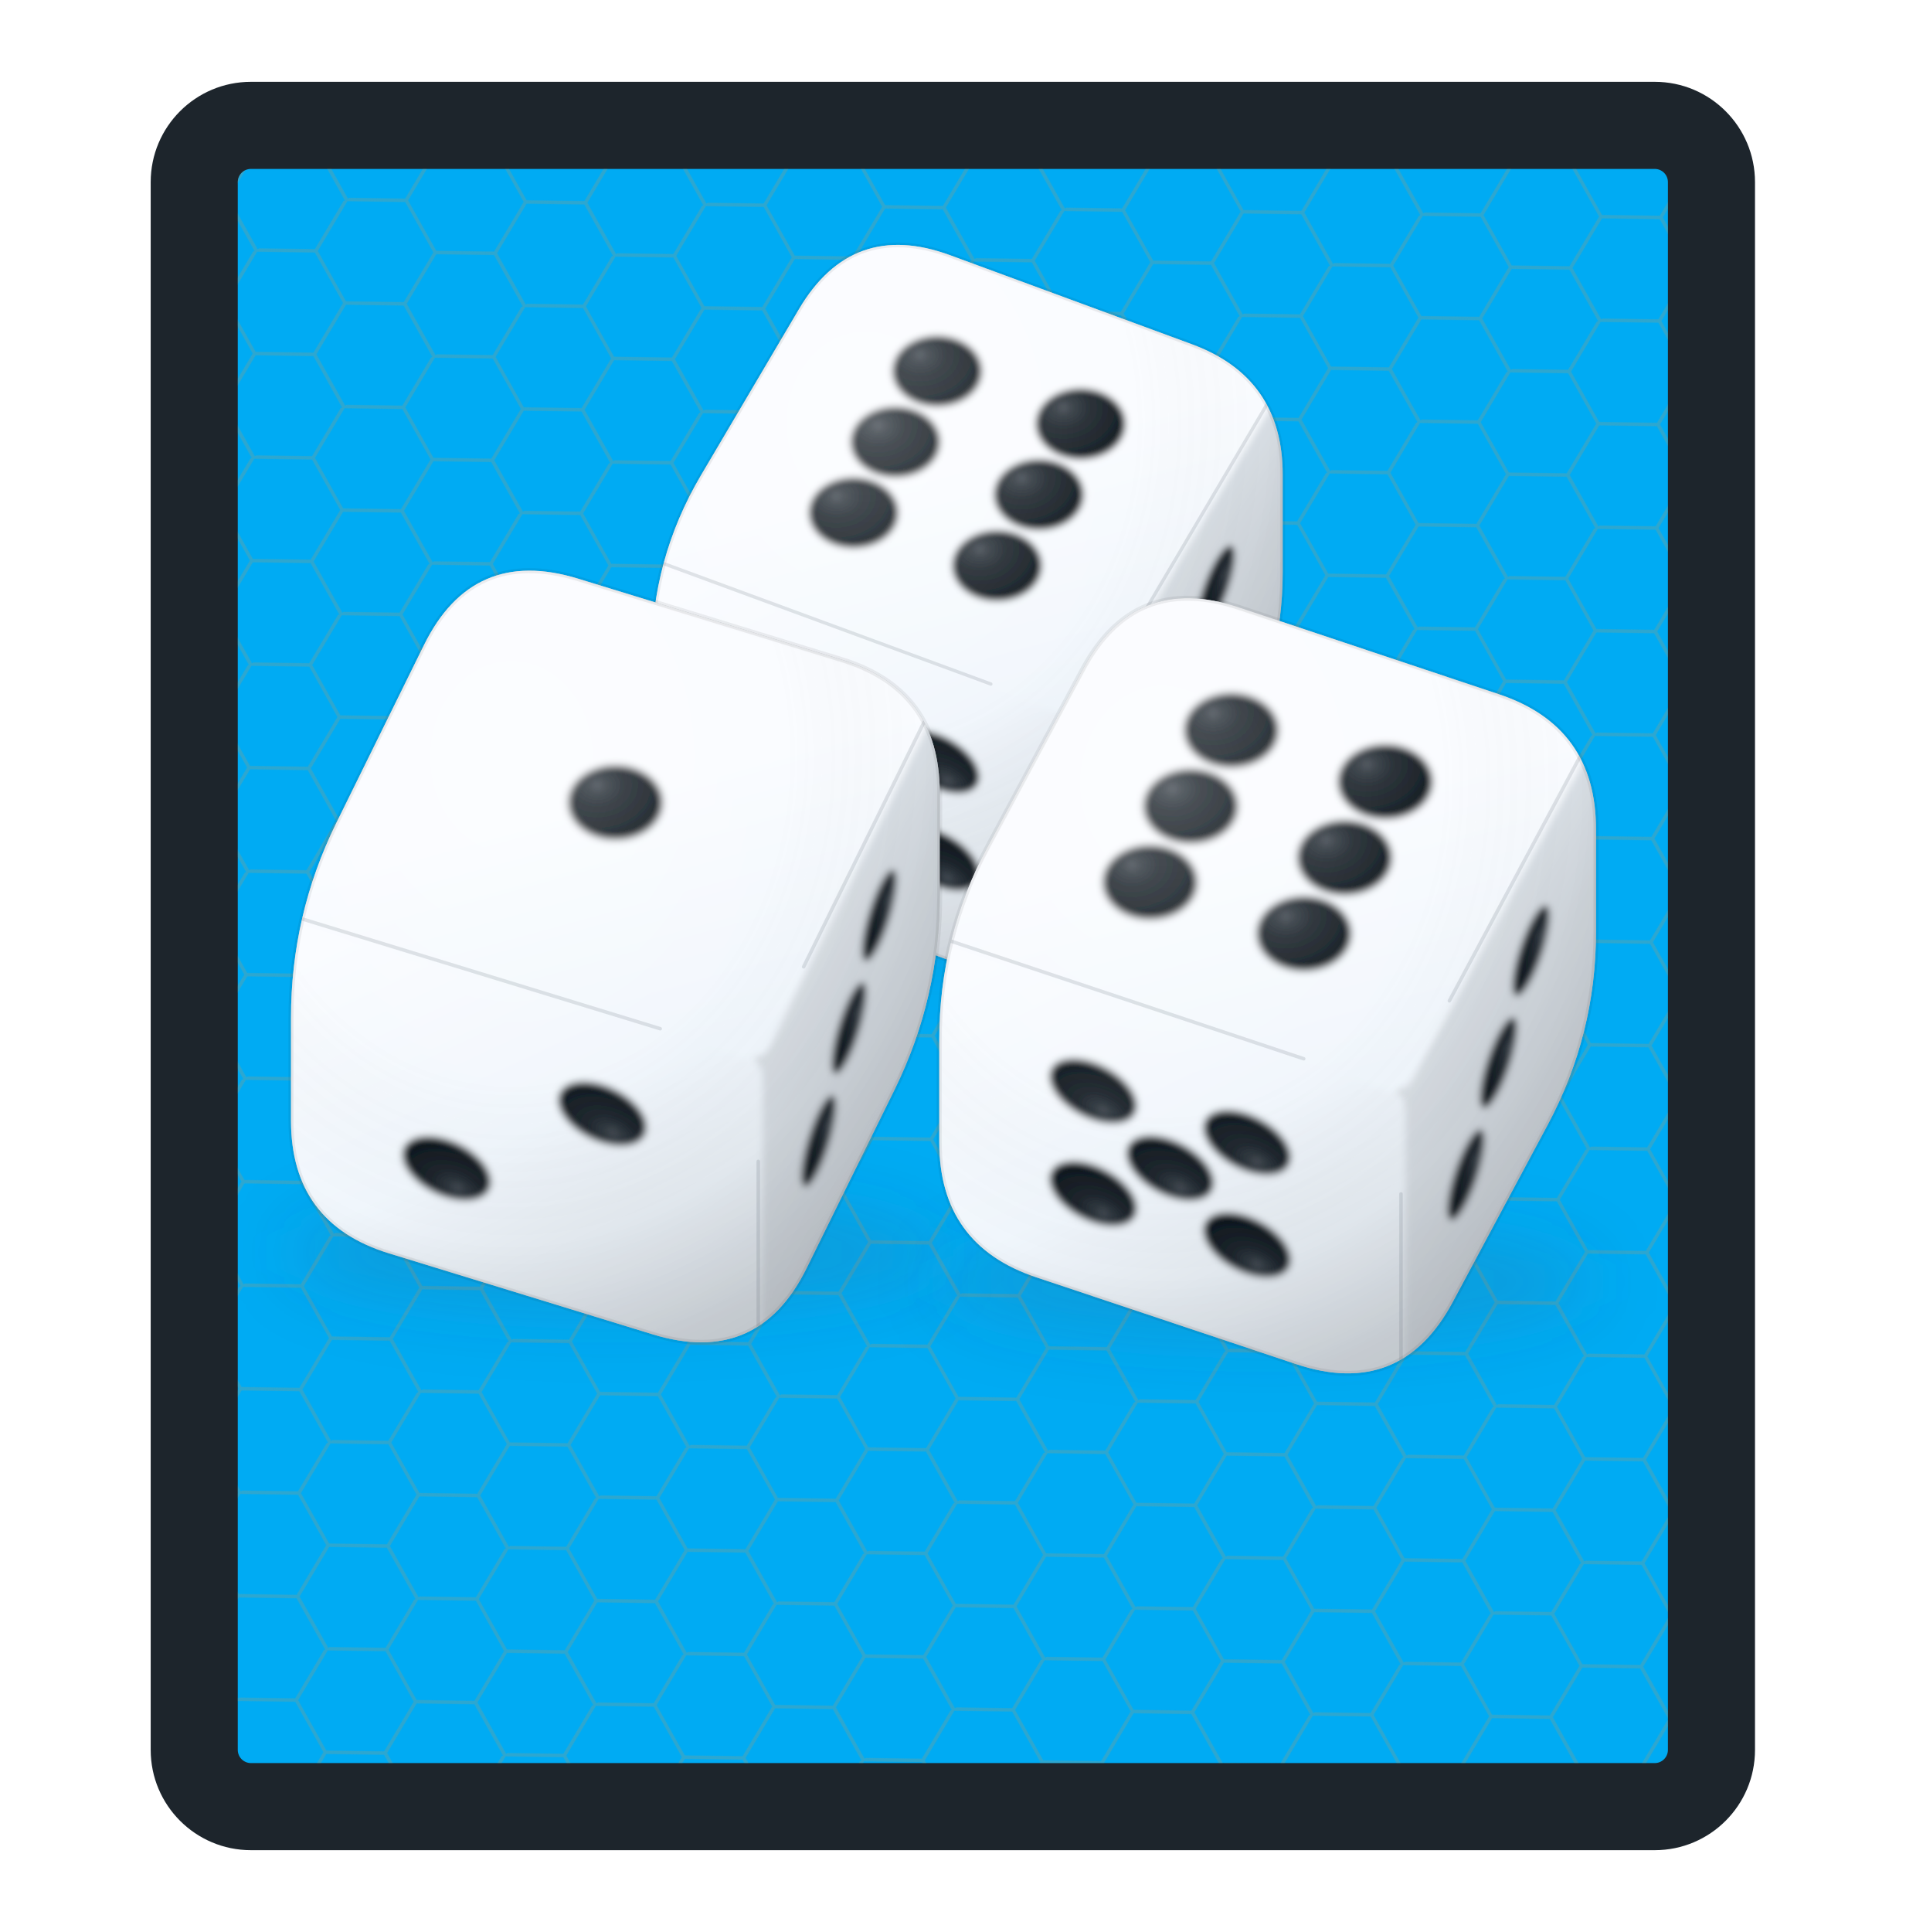
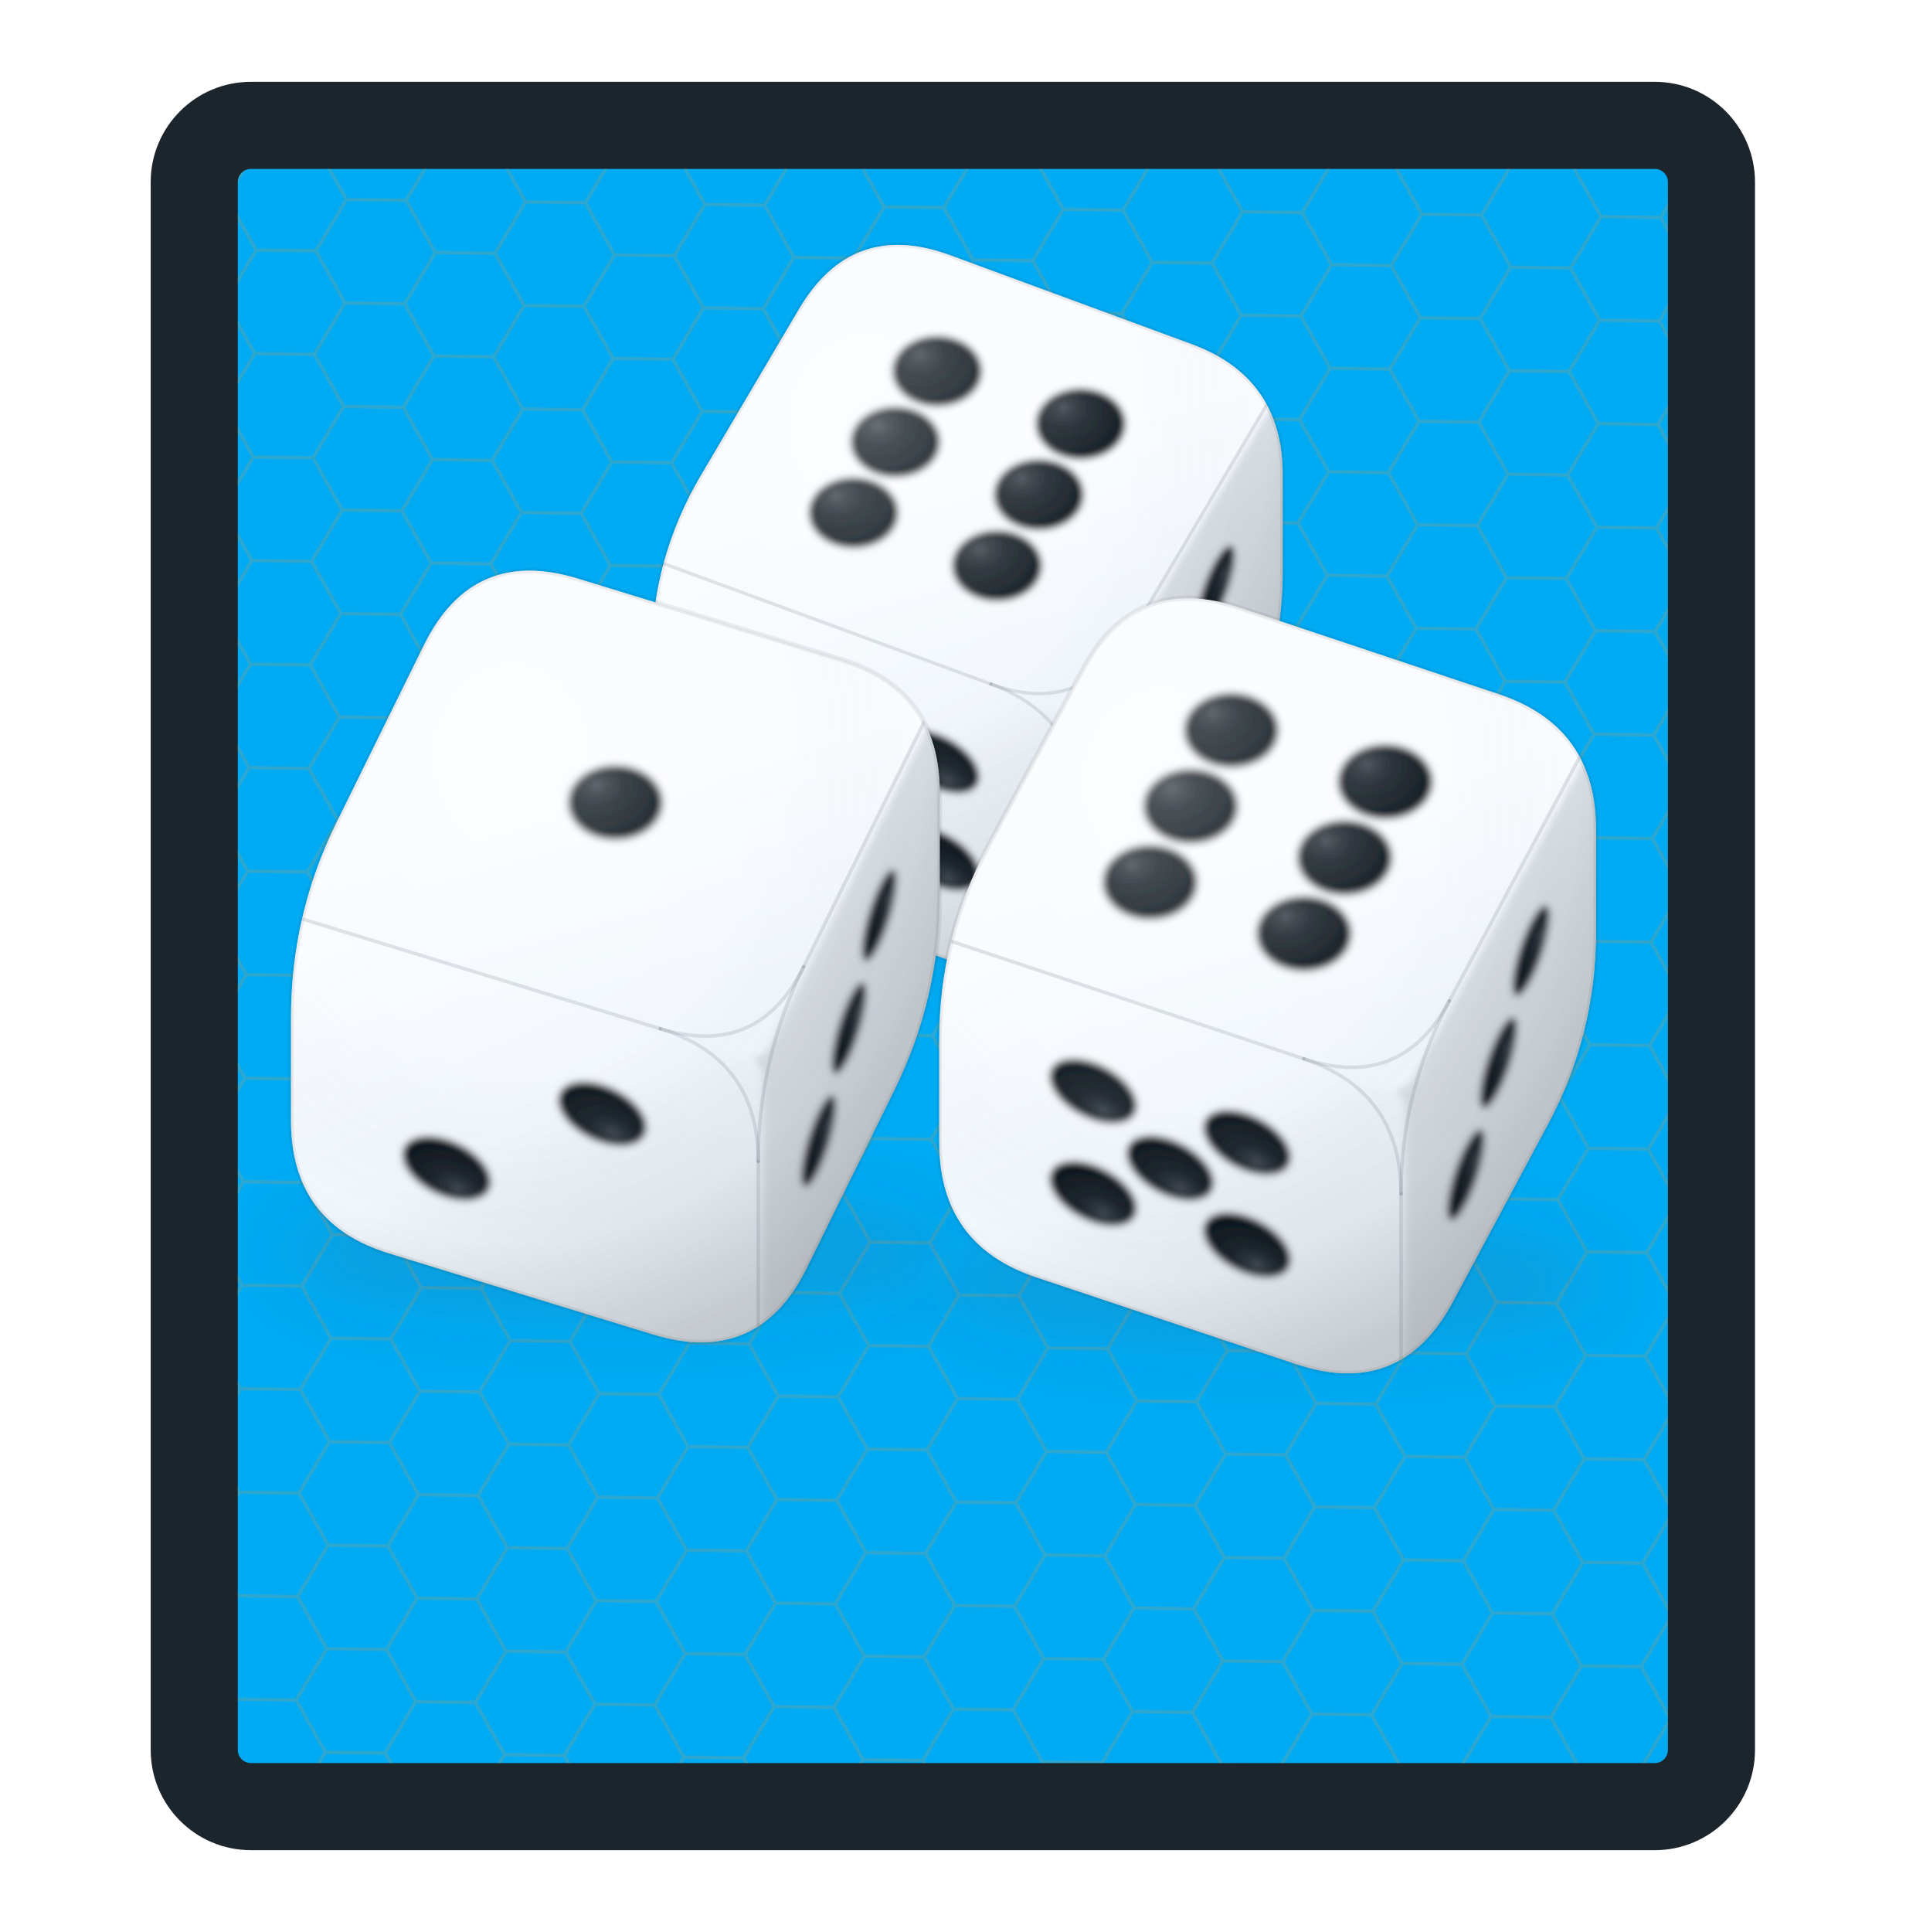
<svg xmlns="http://www.w3.org/2000/svg" viewBox="-361 -366 722 732" width="960" height="973" aria-hidden="true">
  <defs>
    <linearGradient id="dl5nhi" x1=".25" y1="0" x2=".6" y2="1">
      <stop offset="0" stop-color="#fafcff" />
      <stop offset="0.5" stop-color="#fafcff" />
      <stop offset="1" stop-color="#f0f6fc" />
    </linearGradient>
    <linearGradient id="ubnp6g" x1=".2" y1="0" x2=".7" y2="1">
      <stop offset="0" stop-color="#fafcff" />
      <stop offset="0.5" stop-color="#f0f6fc" />
      <stop offset="1" stop-color="#d1d7dd" />
    </linearGradient>
    <linearGradient id="rudlmm" x1=".2" y1="0" x2=".7" y2="1">
      <stop offset="0" stop-color="#f0f6fc" />
      <stop offset="0.5" stop-color="#cbd1d7" />
      <stop offset="1" stop-color="#b5bbc1" />
    </linearGradient>
    <radialGradient id="zwv00e" cx=".31" cy=".27" r=".78">
      <stop offset="0" stop-color="#525b63" />
      <stop offset=".1" stop-color="#303840" />
      <stop offset=".35" stop-color="#1d252c" />
      <stop offset="1" stop-color="#09131a" />
    </radialGradient>
    <radialGradient id="dzvcxc" cx=".34" cy=".24" r=".88">
      <stop offset="0" stop-color="#fff" stop-opacity=".22" />
      <stop offset=".48" stop-color="#fff" stop-opacity=".04" />
      <stop offset=".72" stop-color="#000" stop-opacity="0" />
      <stop offset="1" stop-color="#000" stop-opacity=".09" />
    </radialGradient>
    <filter id="s8lvgj" x="-60%" y="-60%" width="220%" height="220%">
      <feGaussianBlur stdDeviation="14" />
    </filter>
    <filter id="gaxolm" x="-60%" y="-60%" width="220%" height="220%">
      <feGaussianBlur stdDeviation="5" />
    </filter>
    <filter id="tde8v6" x="-20%" y="-20%" width="140%" height="140%">
      <feGaussianBlur stdDeviation="1.4" />
    </filter>
    <path id="mmhcub" d="M-129.4 24.5Q-129.4 -16.4 -111.4 -53.1L-76.4 -124.1Q-57 -163.6 -14.9 -150.7L90.3 -118.4Q129.4 -106.4 129.4 -65.4L129.4 -24.5Q129.4 16.4 111.4 53.1L76.4 124.1Q57 163.6 14.9 150.7L-90.3 118.4Q-129.4 106.4 -129.4 65.4Z" />
    <clipPath id="gzfhly">
      <use href="#mmhcub" />
    </clipPath>
    <path id="zv5tqm" d="M-92.2 116.3Q-131 103.4 -131 62.4L-131 21.5Q-131 -19.4 -111.7 -55.5L-73.9 -126Q-53.2 -164.8 -11.4 -150.9L92.2 -116.3Q131 -103.4 131 -62.4L131 -21.5Q131 19.4 111.7 55.5L73.9 126Q53.2 164.8 11.4 150.9Z" />
    <clipPath id="fe5i4u">
      <use href="#zv5tqm" />
    </clipPath>
    <path id="awz4v1" d="M-94.5 113.7Q-132.9 99.6 -132.9 58.7L-132.9 17.8Q-132.9 -23.1 -112.1 -58.4L-70.8 -128.4Q-48.4 -166.3 -7.1 -151.1L94.5 -113.7Q132.9 -99.6 132.9 -58.7L132.9 -17.8Q132.9 23.1 112.1 58.4L70.8 128.4Q48.4 166.3 7.1 151.1Z" />
    <clipPath id="q35gnv">
      <use href="#awz4v1" />
    </clipPath>
    <pattern id="h33nko" patternUnits="userSpaceOnUse" width="67.94" height="39.22" patternTransform="translate(20.51 36.64) rotate(60.78)">
      <path d="M0 19.612L11.323 39.223M11.323 39.223L33.968 39.223M33.968 39.223L45.291 19.612M45.291 19.612L33.968 0M33.968 0L11.323 0M11.323 0L0 19.612M45.291 19.612L67.936 19.612" fill="none" stroke="#b59e69" stroke-width="1.31" stroke-opacity=".25" />
    </pattern>
  </defs>
  <rect x="-304" y="-335" width="608" height="670" rx="38" fill="#1d252c" />
  <rect x="-271" y="-302" width="542" height="604" rx="5" fill="#00abf3" />
  <rect x="-271" y="-302" width="542" height="604" rx="5" fill="url(#h33nko)" />
  <g transform="translate(5.4 -133.3) scale(0.9)">
    <ellipse cx="0" cy="118" rx="132" ry="24" fill="#43525f" fill-opacity=".16" filter="url(#s8lvgj)" />
    <ellipse cx="0" cy="112" rx="62" ry="11" fill="#43525f" fill-opacity=".18" filter="url(#gaxolm)" />
  </g>
  <g transform="translate(-127.9 -3.6) scale(0.95)">
    <ellipse cx="0" cy="118" rx="132" ry="24" fill="#43525f" fill-opacity=".16" filter="url(#s8lvgj)" />
    <ellipse cx="0" cy="112" rx="62" ry="11" fill="#43525f" fill-opacity=".18" filter="url(#gaxolm)" />
  </g>
  <g transform="translate(119.3 7.5) scale(0.95)">
    <ellipse cx="0" cy="118" rx="132" ry="24" fill="#43525f" fill-opacity=".16" filter="url(#s8lvgj)" />
    <ellipse cx="0" cy="112" rx="62" ry="11" fill="#43525f" fill-opacity=".18" filter="url(#gaxolm)" />
  </g>
  <ellipse cx="-61.2" cy="-14.5" rx="36" ry="9" fill="#43525f" fill-opacity=".14" filter="url(#gaxolm)" />
  <ellipse cx="62.4" cy="-8.9" rx="36" ry="9" fill="#43525f" fill-opacity=".14" filter="url(#gaxolm)" />
  <g transform="translate(5.4 -133.3) scale(0.9)">
    <use href="#awz4v1" fill="#b8bec3" />
    <g clip-path="url(#q35gnv)" filter="url(#tde8v6)">
      <path d="M133.7 -93.3Q133.7 -102.3 129.1 -94.5L52.1 36Q47.6 43.7 47.6 52.7L47.6 159.9Q47.6 168.9 52.1 161.2L129.1 30.7Q133.7 22.9 133.7 13.9Z" fill="url(#rudlmm)" />
      <ellipse cx="104.7" cy="-11" rx="19" ry="4.9" transform="rotate(110.2 104.7 -11)" fill="url(#zwv00e)" />
      <ellipse cx="90.6" cy="33.3" rx="19" ry="4.9" transform="rotate(110.2 90.6 33.3)" fill="url(#zwv00e)" />
      <ellipse cx="76.6" cy="77.7" rx="19" ry="4.9" transform="rotate(110.2 76.6 77.7)" fill="url(#zwv00e)" />
      <path d="M50.2 52Q50.2 43 41.8 39.9L-126.2 -21.9Q-134.7 -25 -134.7 -16L-134.7 91.2Q-134.7 100.2 -126.2 103.3L41.8 165.1Q50.2 168.2 50.2 159.2Z" fill="url(#ubnp6g)" />
      <ellipse cx="-12" cy="62.2" rx="19" ry="10.6" transform="rotate(-149.5 -12 62.2)" fill="url(#zwv00e)" />
      <ellipse cx="-72.4" cy="40" rx="19" ry="10.6" transform="rotate(-149.5 -72.4 40)" fill="url(#zwv00e)" />
      <ellipse cx="-42.2" cy="71.6" rx="19" ry="10.6" transform="rotate(-149.5 -42.2 71.6)" fill="url(#zwv00e)" />
      <ellipse cx="-12" cy="103.1" rx="19" ry="10.6" transform="rotate(-149.5 -12 103.1)" fill="url(#zwv00e)" />
      <ellipse cx="-72.4" cy="80.9" rx="19" ry="10.6" transform="rotate(-149.5 -72.4 80.9)" fill="url(#zwv00e)" />
      <path d="M-54 -160.6Q-49.4 -168.4 -40.9 -165.3L127.1 -103.5Q135.5 -100.4 131 -92.6L54 37.9Q49.4 45.6 40.9 42.5L-127.1 -19.3Q-135.5 -22.4 -131 -30.1Z" fill="url(#dl5nhi)" />
      <ellipse cx="-12.6" cy="-102.3" rx="19" ry="15" transform="rotate(0 -12.6 -102.3)" fill="url(#zwv00e)" />
      <ellipse cx="47.8" cy="-80.1" rx="19" ry="15" transform="rotate(0 47.8 -80.1)" fill="url(#zwv00e)" />
      <ellipse cx="-30.2" cy="-72.5" rx="19" ry="15" transform="rotate(0 -30.2 -72.5)" fill="url(#zwv00e)" />
      <ellipse cx="30.2" cy="-50.3" rx="19" ry="15" transform="rotate(0 30.2 -50.3)" fill="url(#zwv00e)" />
      <ellipse cx="-47.8" cy="-42.7" rx="19" ry="15" transform="rotate(0 -47.8 -42.7)" fill="url(#zwv00e)" />
      <ellipse cx="12.6" cy="-20.4" rx="19" ry="15" transform="rotate(0 12.6 -20.4)" fill="url(#zwv00e)" />
    </g>
    <use href="#awz4v1" fill="url(#dzvcxc)" />
    <use href="#awz4v1" fill="none" stroke="#00000010" stroke-width="2" />
    <path clip-path="url(#q35gnv)" d="M48.4 84.4L48.4 151" fill="none" stroke="#43525f" stroke-opacity=".15" stroke-width="1.4" stroke-linecap="round" />
    <path clip-path="url(#q35gnv)" d="M69.2 8.3L126.2 -88.2" fill="none" stroke="#43525f" stroke-opacity=".15" stroke-width="1.4" stroke-linecap="round" />
    <path clip-path="url(#q35gnv)" d="M10 29.4L-127.8 -21.3" fill="none" stroke="#43525f" stroke-opacity=".15" stroke-width="1.4" stroke-linecap="round" />
+     <path clip-path="url(#q35gnv)" d="M48.4 84.4Q48.4 43.5 69.2 8.3" fill="none" stroke="#43525f" stroke-opacity=".15" stroke-width="1.4" stroke-linecap="round" />
+     <path clip-path="url(#q35gnv)" d="M48.4 84.4Q48.4 43.5 10 29.4" fill="none" stroke="#43525f" stroke-opacity=".15" stroke-width="1.4" stroke-linecap="round" />
+     <path clip-path="url(#q35gnv)" d="M69.2 8.3Q48.4 43.5 10 29.4" fill="none" stroke="#43525f" stroke-opacity=".15" stroke-width="1.4" stroke-linecap="round" />
  </g>
  <g transform="translate(-127.9 -3.6) scale(0.95)">
    <use href="#mmhcub" fill="#b8bec3" />
    <g clip-path="url(#gzfhly)" filter="url(#tde8v6)">
      <path d="M56.3 157.3Q56.3 166.3 60.2 158.2L126.2 24.2Q130.2 16.1 130.2 7.1L130.2 -100.1Q130.2 -109.1 126.2 -101L60.2 33Q56.3 41.1 56.3 50.1Z" fill="url(#rudlmm)" />
      <ellipse cx="81.1" cy="73.6" rx="19" ry="4.2" transform="rotate(107.1 81.1 73.6)" fill="url(#zwv00e)" />
      <ellipse cx="93.2" cy="28.6" rx="19" ry="4.2" transform="rotate(107.1 93.2 28.6)" fill="url(#zwv00e)" />
      <ellipse cx="105.3" cy="-16.4" rx="19" ry="4.2" transform="rotate(107.1 105.3 -16.4)" fill="url(#zwv00e)" />
      <path d="M-131.3 98Q-131.3 107 -122.7 109.7L50.2 162.7Q58.8 165.4 58.8 156.4L58.8 49.2Q58.8 40.2 50.2 37.5L-122.7 -15.5Q-131.3 -18.2 -131.3 -9.2Z" fill="url(#ubnp6g)" />
      <ellipse cx="-67.3" cy="84.5" rx="19" ry="10.9" transform="rotate(-153.8 -67.3 84.5)" fill="url(#zwv00e)" />
      <ellipse cx="-5.2" cy="62.7" rx="19" ry="10.9" transform="rotate(-153.8 -5.2 62.7)" fill="url(#zwv00e)" />
      <path d="M-62.1 -157.5Q-58.1 -165.6 -49.5 -163L123.4 -109.9Q132 -107.3 128 -99.2L62.1 34.8Q58.1 42.9 49.5 40.2L-123.4 -12.8Q-132 -15.5 -128 -23.6Z" fill="url(#dl5nhi)" />
      <ellipse cx="0" cy="-61.4" rx="19" ry="15" transform="rotate(0 0 -61.4)" fill="url(#zwv00e)" />
    </g>
    <use href="#mmhcub" fill="url(#dzvcxc)" />
    <use href="#mmhcub" fill="none" stroke="#00000010" stroke-width="2" />
    <path clip-path="url(#gzfhly)" d="M57 81.7L57 147.5" fill="none" stroke="#43525f" stroke-opacity=".15" stroke-width="1.4" stroke-linecap="round" />
    <path clip-path="url(#gzfhly)" d="M75.1 4.1L123.2 -93.6" fill="none" stroke="#43525f" stroke-opacity=".15" stroke-width="1.4" stroke-linecap="round" />
    <path clip-path="url(#gzfhly)" d="M17.9 28.8L-125 -15" fill="none" stroke="#43525f" stroke-opacity=".15" stroke-width="1.4" stroke-linecap="round" />
+     <path clip-path="url(#gzfhly)" d="M57 81.7Q57 40.8 75.1 4.1" fill="none" stroke="#43525f" stroke-opacity=".15" stroke-width="1.4" stroke-linecap="round" />
+     <path clip-path="url(#gzfhly)" d="M57 81.7Q57 40.8 17.9 28.8" fill="none" stroke="#43525f" stroke-opacity=".15" stroke-width="1.4" stroke-linecap="round" />
+     <path clip-path="url(#gzfhly)" d="M75.1 4.1Q57 40.8 17.9 28.8" fill="none" stroke="#43525f" stroke-opacity=".15" stroke-width="1.4" stroke-linecap="round" />
  </g>
  <g transform="translate(119.3 7.5) scale(0.95)">
    <use href="#zv5tqm" fill="#b8bec3" />
    <g clip-path="url(#fe5i4u)" filter="url(#tde8v6)">
      <path d="M131.8 -97Q131.8 -106 127.6 -98.1L56.6 34.4Q52.4 42.3 52.4 51.3L52.4 158.5Q52.4 167.5 56.6 159.6L127.6 27.1Q131.8 19.2 131.8 10.2Z" fill="url(#rudlmm)" />
      <ellipse cx="105.1" cy="-14" rx="19" ry="4.5" transform="rotate(108.5 105.1 -14)" fill="url(#zwv00e)" />
      <ellipse cx="92.1" cy="30.7" rx="19" ry="4.5" transform="rotate(108.5 92.1 30.7)" fill="url(#zwv00e)" />
      <ellipse cx="79.1" cy="75.4" rx="19" ry="4.5" transform="rotate(108.5 79.1 75.4)" fill="url(#zwv00e)" />
      <path d="M55 50.5Q55 41.5 46.5 38.6L-124.3 -18.4Q-132.9 -21.2 -132.9 -12.2L-132.9 95Q-132.9 104 -124.3 106.8L46.5 163.8Q55 166.7 55 157.7Z" fill="url(#ubnp6g)" />
      <ellipse cx="-8.2" cy="62.5" rx="19" ry="10.7" transform="rotate(-151.8 -8.2 62.5)" fill="url(#zwv00e)" />
      <ellipse cx="-69.6" cy="42" rx="19" ry="10.7" transform="rotate(-151.8 -69.6 42)" fill="url(#zwv00e)" />
      <ellipse cx="-38.9" cy="72.7" rx="19" ry="10.7" transform="rotate(-151.8 -38.9 72.7)" fill="url(#zwv00e)" />
      <ellipse cx="-8.2" cy="103.4" rx="19" ry="10.7" transform="rotate(-151.8 -8.2 103.4)" fill="url(#zwv00e)" />
      <ellipse cx="-69.6" cy="82.9" rx="19" ry="10.7" transform="rotate(-151.8 -69.6 82.9)" fill="url(#zwv00e)" />
      <path d="M-58.5 -159Q-54.2 -166.9 -45.7 -164.1L125.1 -107Q133.7 -104.2 129.4 -96.3L58.5 36.2Q54.2 44.2 45.7 41.3L-125.1 -15.7Q-133.7 -18.5 -129.4 -26.5Z" fill="url(#dl5nhi)" />
      <ellipse cx="-14.5" cy="-101.9" rx="19" ry="15" transform="rotate(0 -14.5 -101.9)" fill="url(#zwv00e)" />
      <ellipse cx="46.9" cy="-81.4" rx="19" ry="15" transform="rotate(0 46.9 -81.4)" fill="url(#zwv00e)" />
      <ellipse cx="-30.7" cy="-71.6" rx="19" ry="15" transform="rotate(0 -30.7 -71.6)" fill="url(#zwv00e)" />
      <ellipse cx="30.7" cy="-51.1" rx="19" ry="15" transform="rotate(0 30.7 -51.1)" fill="url(#zwv00e)" />
      <ellipse cx="-46.9" cy="-41.3" rx="19" ry="15" transform="rotate(0 -46.9 -41.3)" fill="url(#zwv00e)" />
      <ellipse cx="14.5" cy="-20.8" rx="19" ry="15" transform="rotate(0 14.5 -20.8)" fill="url(#zwv00e)" />
    </g>
    <use href="#zv5tqm" fill="url(#dzvcxc)" />
    <use href="#zv5tqm" fill="none" stroke="#00000010" stroke-width="2" />
    <path clip-path="url(#fe5i4u)" d="M53.2 83L53.2 149.1" fill="none" stroke="#43525f" stroke-opacity=".15" stroke-width="1.4" stroke-linecap="round" />
    <path clip-path="url(#fe5i4u)" d="M72.5 6L124.5 -91.2" fill="none" stroke="#43525f" stroke-opacity=".15" stroke-width="1.4" stroke-linecap="round" />
    <path clip-path="url(#fe5i4u)" d="M14.4 29.1L-126.3 -17.8" fill="none" stroke="#43525f" stroke-opacity=".15" stroke-width="1.4" stroke-linecap="round" />
+     <path clip-path="url(#fe5i4u)" d="M53.2 83Q53.2 42.1 72.5 6" fill="none" stroke="#43525f" stroke-opacity=".15" stroke-width="1.4" stroke-linecap="round" />
+     <path clip-path="url(#fe5i4u)" d="M53.2 83Q53.2 42.1 14.4 29.1" fill="none" stroke="#43525f" stroke-opacity=".15" stroke-width="1.4" stroke-linecap="round" />
+     <path clip-path="url(#fe5i4u)" d="M72.5 6Q53.2 42.1 14.4 29.1" fill="none" stroke="#43525f" stroke-opacity=".15" stroke-width="1.4" stroke-linecap="round" />
  </g>
</svg>
